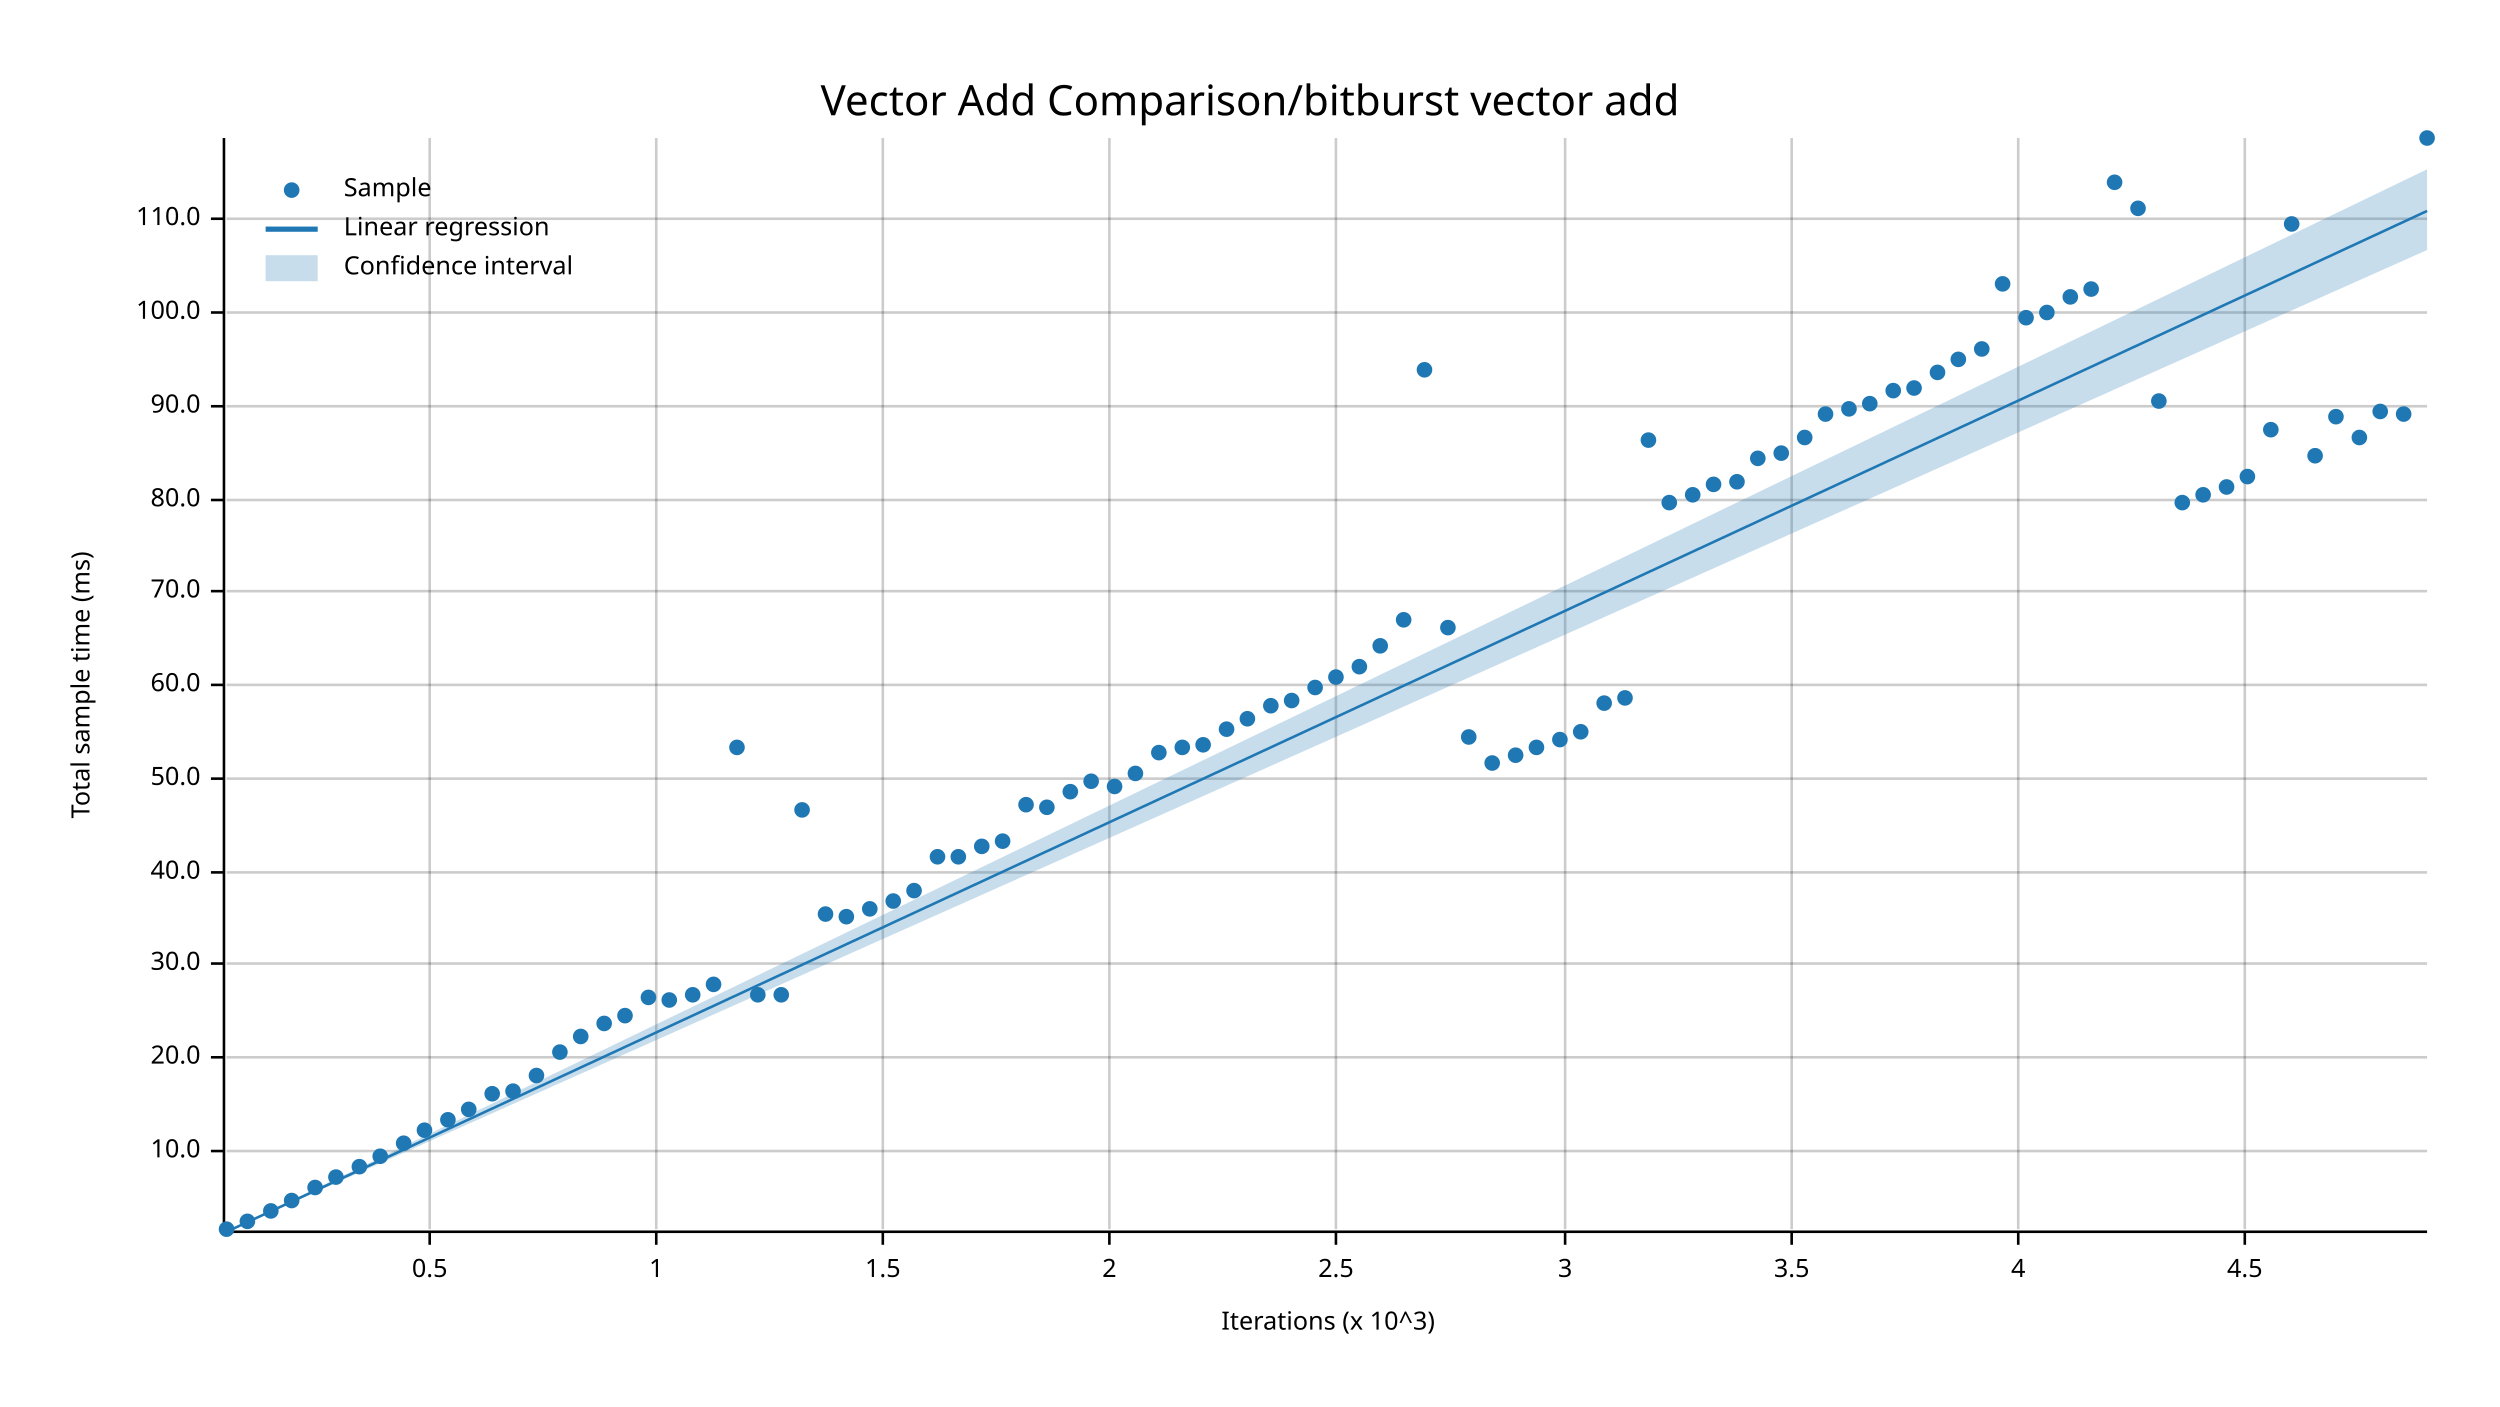
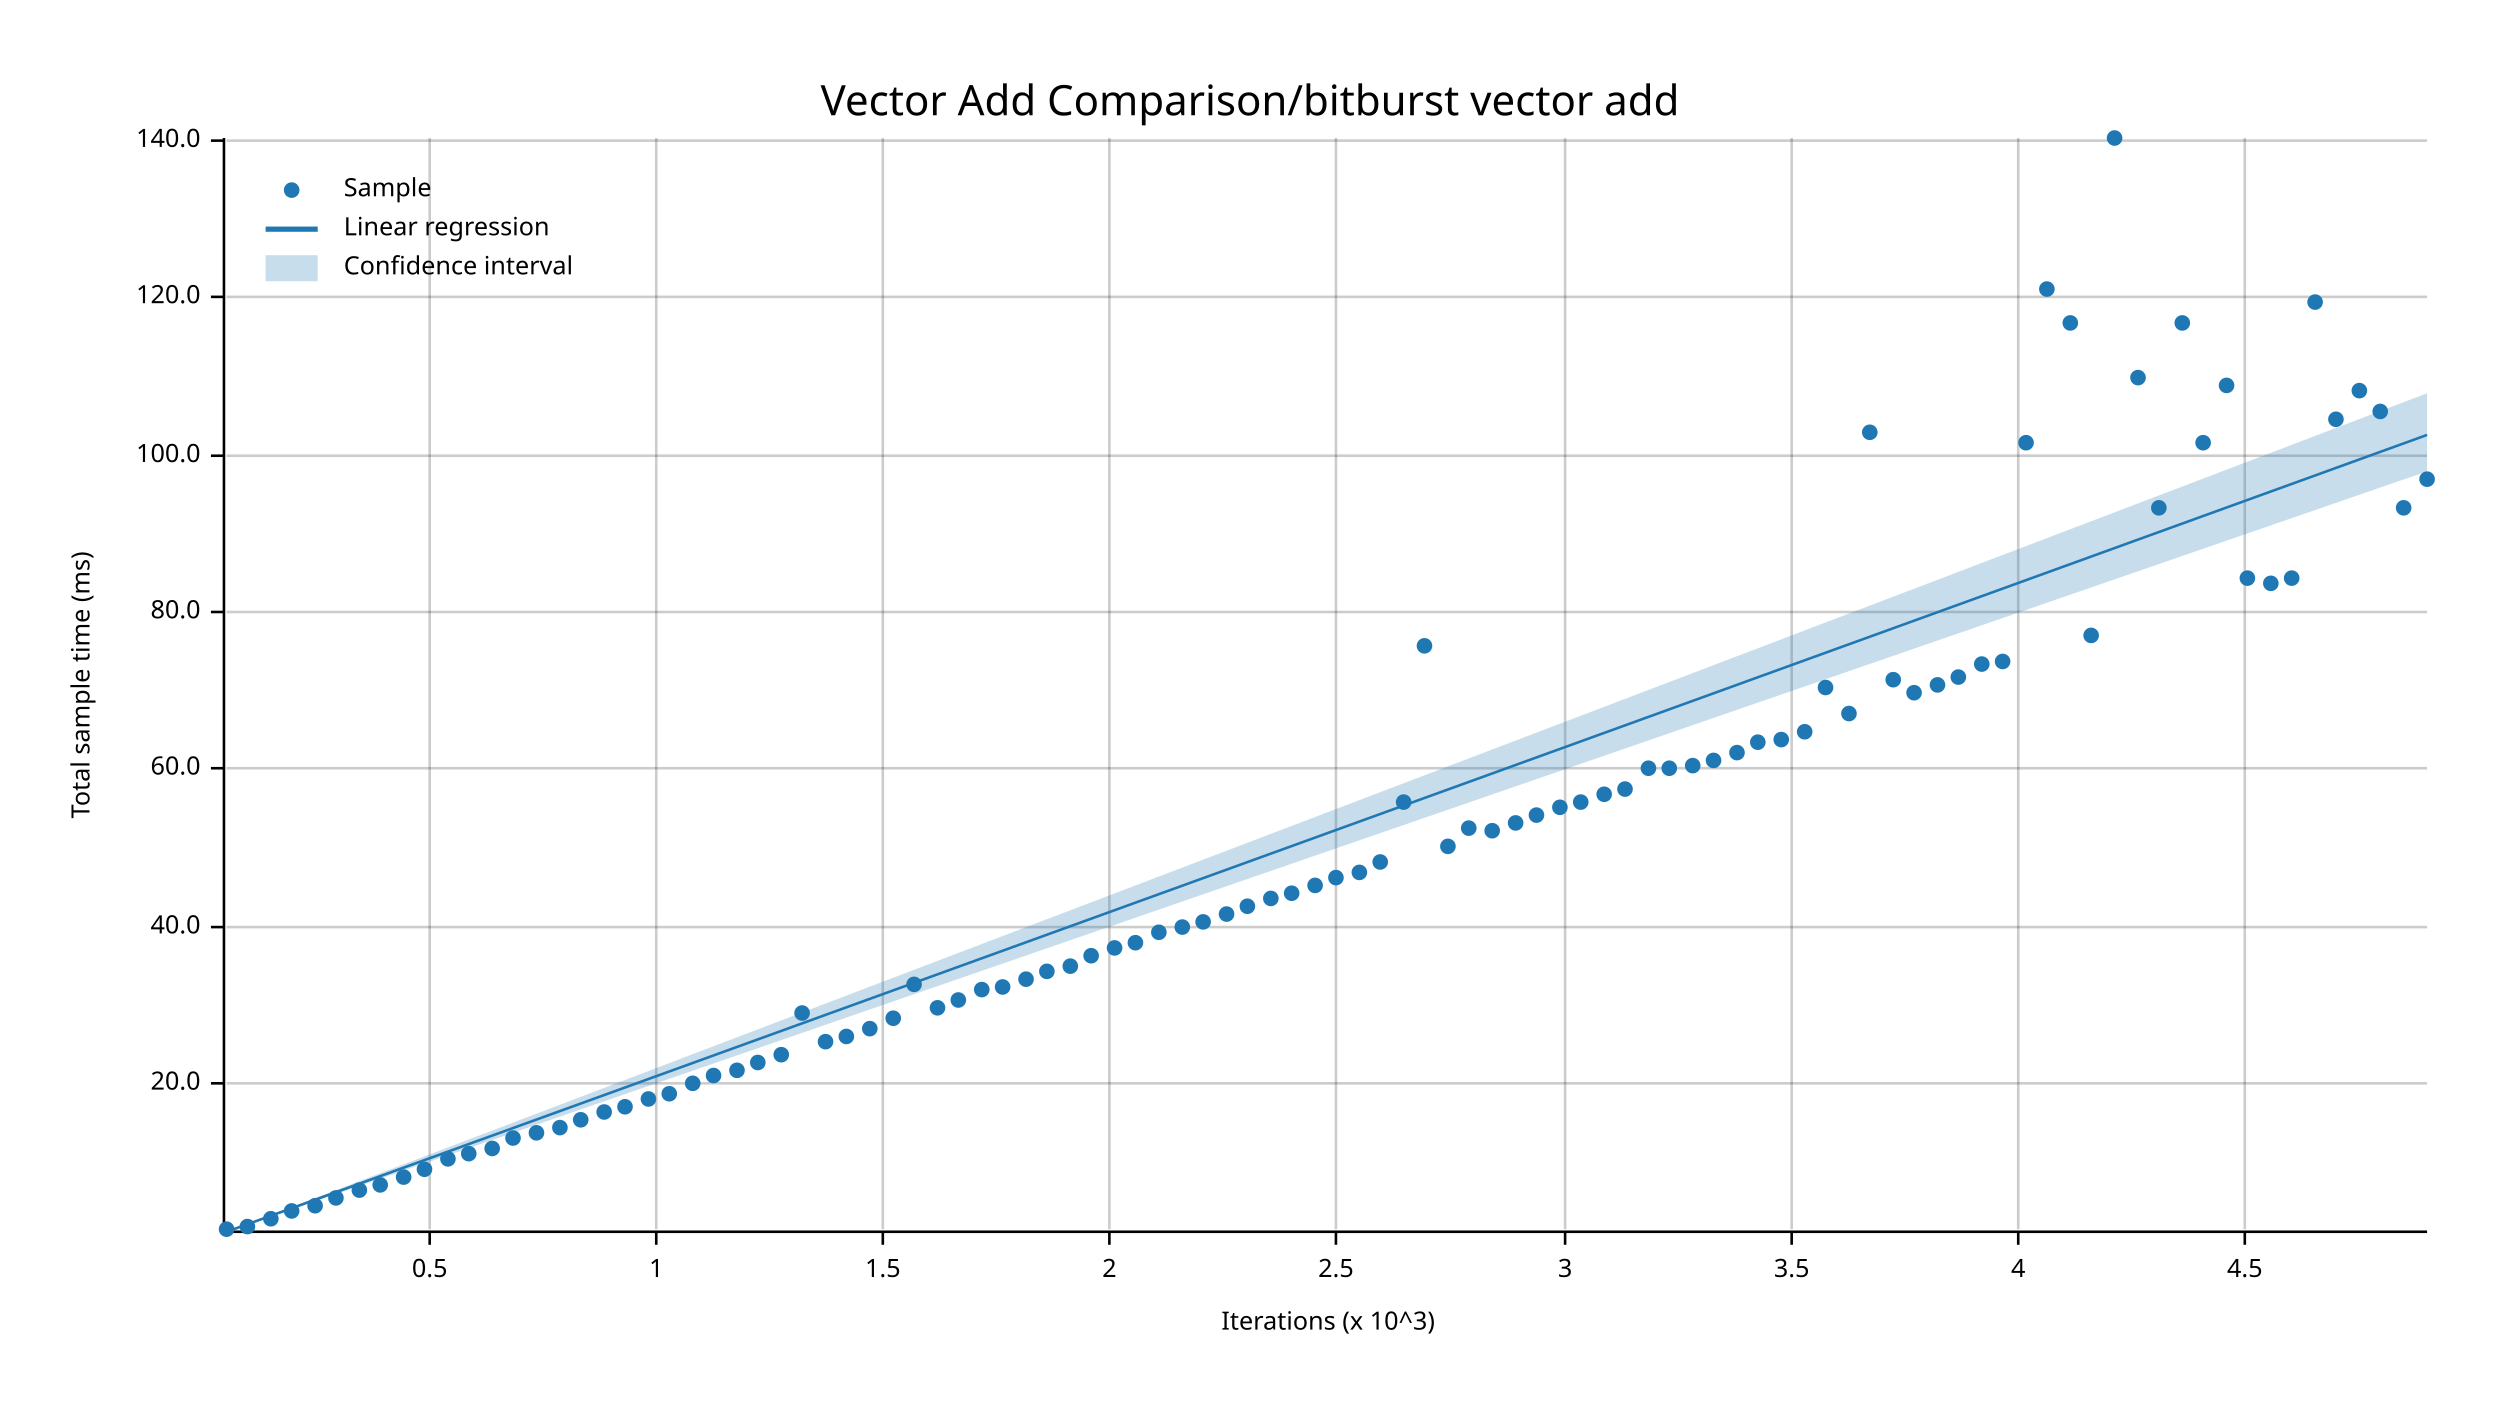
<svg xmlns="http://www.w3.org/2000/svg" width="960" height="540" viewBox="0 0 960 540">
  <text x="480" y="32" dy="0.76em" text-anchor="middle" font-family="sans-serif" font-size="16.129" opacity="1" fill="#000000">
Vector Add Comparison/bitburst vector add
</text>
  <text x="27" y="263" dy="0.76em" text-anchor="middle" font-family="sans-serif" font-size="9.677" opacity="1" fill="#000000" transform="rotate(270, 27, 263)">
Total sample time (ms)
</text>
  <text x="510" y="513" dy="-0.5ex" text-anchor="middle" font-family="sans-serif" font-size="9.677" opacity="1" fill="#000000">
Iterations (x 10^3)
</text>
  <line opacity="0.2" stroke="#000000" stroke-width="1" x1="165" y1="472" x2="165" y2="53" />
  <line opacity="0.2" stroke="#000000" stroke-width="1" x1="252" y1="472" x2="252" y2="53" />
  <line opacity="0.2" stroke="#000000" stroke-width="1" x1="339" y1="472" x2="339" y2="53" />
  <line opacity="0.2" stroke="#000000" stroke-width="1" x1="426" y1="472" x2="426" y2="53" />
  <line opacity="0.2" stroke="#000000" stroke-width="1" x1="513" y1="472" x2="513" y2="53" />
  <line opacity="0.2" stroke="#000000" stroke-width="1" x1="601" y1="472" x2="601" y2="53" />
  <line opacity="0.2" stroke="#000000" stroke-width="1" x1="688" y1="472" x2="688" y2="53" />
  <line opacity="0.2" stroke="#000000" stroke-width="1" x1="775" y1="472" x2="775" y2="53" />
  <line opacity="0.2" stroke="#000000" stroke-width="1" x1="862" y1="472" x2="862" y2="53" />
-   <line opacity="0.2" stroke="#000000" stroke-width="1" x1="87" y1="442" x2="932" y2="442" />
-   <line opacity="0.2" stroke="#000000" stroke-width="1" x1="87" y1="406" x2="932" y2="406" />
-   <line opacity="0.2" stroke="#000000" stroke-width="1" x1="87" y1="370" x2="932" y2="370" />
-   <line opacity="0.2" stroke="#000000" stroke-width="1" x1="87" y1="335" x2="932" y2="335" />
-   <line opacity="0.2" stroke="#000000" stroke-width="1" x1="87" y1="299" x2="932" y2="299" />
-   <line opacity="0.2" stroke="#000000" stroke-width="1" x1="87" y1="263" x2="932" y2="263" />
-   <line opacity="0.2" stroke="#000000" stroke-width="1" x1="87" y1="227" x2="932" y2="227" />
-   <line opacity="0.2" stroke="#000000" stroke-width="1" x1="87" y1="192" x2="932" y2="192" />
-   <line opacity="0.2" stroke="#000000" stroke-width="1" x1="87" y1="156" x2="932" y2="156" />
-   <line opacity="0.2" stroke="#000000" stroke-width="1" x1="87" y1="120" x2="932" y2="120" />
-   <line opacity="0.2" stroke="#000000" stroke-width="1" x1="87" y1="84" x2="932" y2="84" />
+   <line opacity="0.2" stroke="#000000" stroke-width="1" x1="87" y1="416" x2="932" y2="416" />
+   <line opacity="0.2" stroke="#000000" stroke-width="1" x1="87" y1="356" x2="932" y2="356" />
+   <line opacity="0.2" stroke="#000000" stroke-width="1" x1="87" y1="295" x2="932" y2="295" />
+   <line opacity="0.2" stroke="#000000" stroke-width="1" x1="87" y1="235" x2="932" y2="235" />
+   <line opacity="0.2" stroke="#000000" stroke-width="1" x1="87" y1="175" x2="932" y2="175" />
+   <line opacity="0.2" stroke="#000000" stroke-width="1" x1="87" y1="114" x2="932" y2="114" />
+   <line opacity="0.2" stroke="#000000" stroke-width="1" x1="87" y1="54" x2="932" y2="54" />
  <polyline fill="none" opacity="1" stroke="#000000" stroke-width="1" points="86,53 86,472 " />
-   <text x="77" y="442" dy="0.5ex" text-anchor="end" font-family="sans-serif" font-size="9.677" opacity="1" fill="#000000">
- 10.0
- </text>
-   <polyline fill="none" opacity="1" stroke="#000000" stroke-width="1" points="81,442 86,442 " />
-   <text x="77" y="406" dy="0.5ex" text-anchor="end" font-family="sans-serif" font-size="9.677" opacity="1" fill="#000000">
+   <text x="77" y="416" dy="0.5ex" text-anchor="end" font-family="sans-serif" font-size="9.677" opacity="1" fill="#000000">
20.0
</text>
-   <polyline fill="none" opacity="1" stroke="#000000" stroke-width="1" points="81,406 86,406 " />
-   <text x="77" y="370" dy="0.5ex" text-anchor="end" font-family="sans-serif" font-size="9.677" opacity="1" fill="#000000">
- 30.0
- </text>
-   <polyline fill="none" opacity="1" stroke="#000000" stroke-width="1" points="81,370 86,370 " />
-   <text x="77" y="335" dy="0.5ex" text-anchor="end" font-family="sans-serif" font-size="9.677" opacity="1" fill="#000000">
+   <polyline fill="none" opacity="1" stroke="#000000" stroke-width="1" points="81,416 86,416 " />
+   <text x="77" y="356" dy="0.5ex" text-anchor="end" font-family="sans-serif" font-size="9.677" opacity="1" fill="#000000">
40.0
</text>
-   <polyline fill="none" opacity="1" stroke="#000000" stroke-width="1" points="81,335 86,335 " />
-   <text x="77" y="299" dy="0.5ex" text-anchor="end" font-family="sans-serif" font-size="9.677" opacity="1" fill="#000000">
- 50.0
- </text>
-   <polyline fill="none" opacity="1" stroke="#000000" stroke-width="1" points="81,299 86,299 " />
-   <text x="77" y="263" dy="0.5ex" text-anchor="end" font-family="sans-serif" font-size="9.677" opacity="1" fill="#000000">
+   <polyline fill="none" opacity="1" stroke="#000000" stroke-width="1" points="81,356 86,356 " />
+   <text x="77" y="295" dy="0.5ex" text-anchor="end" font-family="sans-serif" font-size="9.677" opacity="1" fill="#000000">
60.0
</text>
-   <polyline fill="none" opacity="1" stroke="#000000" stroke-width="1" points="81,263 86,263 " />
-   <text x="77" y="227" dy="0.5ex" text-anchor="end" font-family="sans-serif" font-size="9.677" opacity="1" fill="#000000">
- 70.0
- </text>
-   <polyline fill="none" opacity="1" stroke="#000000" stroke-width="1" points="81,227 86,227 " />
-   <text x="77" y="192" dy="0.5ex" text-anchor="end" font-family="sans-serif" font-size="9.677" opacity="1" fill="#000000">
+   <polyline fill="none" opacity="1" stroke="#000000" stroke-width="1" points="81,295 86,295 " />
+   <text x="77" y="235" dy="0.5ex" text-anchor="end" font-family="sans-serif" font-size="9.677" opacity="1" fill="#000000">
80.0
</text>
-   <polyline fill="none" opacity="1" stroke="#000000" stroke-width="1" points="81,192 86,192 " />
-   <text x="77" y="156" dy="0.5ex" text-anchor="end" font-family="sans-serif" font-size="9.677" opacity="1" fill="#000000">
- 90.0
- </text>
-   <polyline fill="none" opacity="1" stroke="#000000" stroke-width="1" points="81,156 86,156 " />
-   <text x="77" y="120" dy="0.5ex" text-anchor="end" font-family="sans-serif" font-size="9.677" opacity="1" fill="#000000">
+   <polyline fill="none" opacity="1" stroke="#000000" stroke-width="1" points="81,235 86,235 " />
+   <text x="77" y="175" dy="0.5ex" text-anchor="end" font-family="sans-serif" font-size="9.677" opacity="1" fill="#000000">
100.0
</text>
-   <polyline fill="none" opacity="1" stroke="#000000" stroke-width="1" points="81,120 86,120 " />
-   <text x="77" y="84" dy="0.5ex" text-anchor="end" font-family="sans-serif" font-size="9.677" opacity="1" fill="#000000">
- 110.0
- </text>
-   <polyline fill="none" opacity="1" stroke="#000000" stroke-width="1" points="81,84 86,84 " />
+   <polyline fill="none" opacity="1" stroke="#000000" stroke-width="1" points="81,175 86,175 " />
+   <text x="77" y="114" dy="0.5ex" text-anchor="end" font-family="sans-serif" font-size="9.677" opacity="1" fill="#000000">
+ 120.0
+ </text>
+   <polyline fill="none" opacity="1" stroke="#000000" stroke-width="1" points="81,114 86,114 " />
+   <text x="77" y="54" dy="0.5ex" text-anchor="end" font-family="sans-serif" font-size="9.677" opacity="1" fill="#000000">
+ 140.0
+ </text>
+   <polyline fill="none" opacity="1" stroke="#000000" stroke-width="1" points="81,54 86,54 " />
  <polyline fill="none" opacity="1" stroke="#000000" stroke-width="1" points="87,473 932,473 " />
  <text x="165" y="483" dy="0.76em" text-anchor="middle" font-family="sans-serif" font-size="9.677" opacity="1" fill="#000000">
0.5
</text>
  <polyline fill="none" opacity="1" stroke="#000000" stroke-width="1" points="165,473 165,478 " />
  <text x="252" y="483" dy="0.76em" text-anchor="middle" font-family="sans-serif" font-size="9.677" opacity="1" fill="#000000">
1
</text>
  <polyline fill="none" opacity="1" stroke="#000000" stroke-width="1" points="252,473 252,478 " />
  <text x="339" y="483" dy="0.76em" text-anchor="middle" font-family="sans-serif" font-size="9.677" opacity="1" fill="#000000">
1.5
</text>
  <polyline fill="none" opacity="1" stroke="#000000" stroke-width="1" points="339,473 339,478 " />
  <text x="426" y="483" dy="0.76em" text-anchor="middle" font-family="sans-serif" font-size="9.677" opacity="1" fill="#000000">
2
</text>
  <polyline fill="none" opacity="1" stroke="#000000" stroke-width="1" points="426,473 426,478 " />
  <text x="513" y="483" dy="0.76em" text-anchor="middle" font-family="sans-serif" font-size="9.677" opacity="1" fill="#000000">
2.5
</text>
  <polyline fill="none" opacity="1" stroke="#000000" stroke-width="1" points="513,473 513,478 " />
  <text x="601" y="483" dy="0.76em" text-anchor="middle" font-family="sans-serif" font-size="9.677" opacity="1" fill="#000000">
3
</text>
  <polyline fill="none" opacity="1" stroke="#000000" stroke-width="1" points="601,473 601,478 " />
  <text x="688" y="483" dy="0.76em" text-anchor="middle" font-family="sans-serif" font-size="9.677" opacity="1" fill="#000000">
3.5
</text>
  <polyline fill="none" opacity="1" stroke="#000000" stroke-width="1" points="688,473 688,478 " />
  <text x="775" y="483" dy="0.76em" text-anchor="middle" font-family="sans-serif" font-size="9.677" opacity="1" fill="#000000">
4
</text>
  <polyline fill="none" opacity="1" stroke="#000000" stroke-width="1" points="775,473 775,478 " />
  <text x="862" y="483" dy="0.76em" text-anchor="middle" font-family="sans-serif" font-size="9.677" opacity="1" fill="#000000">
4.5
</text>
  <polyline fill="none" opacity="1" stroke="#000000" stroke-width="1" points="862,473 862,478 " />
  <circle cx="87" cy="472" r="3" opacity="1" fill="#1F78B4" stroke="none" stroke-width="1" />
-   <circle cx="95" cy="469" r="3" opacity="1" fill="#1F78B4" stroke="none" stroke-width="1" />
-   <circle cx="104" cy="465" r="3" opacity="1" fill="#1F78B4" stroke="none" stroke-width="1" />
-   <circle cx="112" cy="461" r="3" opacity="1" fill="#1F78B4" stroke="none" stroke-width="1" />
-   <circle cx="121" cy="456" r="3" opacity="1" fill="#1F78B4" stroke="none" stroke-width="1" />
-   <circle cx="129" cy="452" r="3" opacity="1" fill="#1F78B4" stroke="none" stroke-width="1" />
-   <circle cx="138" cy="448" r="3" opacity="1" fill="#1F78B4" stroke="none" stroke-width="1" />
-   <circle cx="146" cy="444" r="3" opacity="1" fill="#1F78B4" stroke="none" stroke-width="1" />
-   <circle cx="155" cy="439" r="3" opacity="1" fill="#1F78B4" stroke="none" stroke-width="1" />
-   <circle cx="163" cy="434" r="3" opacity="1" fill="#1F78B4" stroke="none" stroke-width="1" />
-   <circle cx="172" cy="430" r="3" opacity="1" fill="#1F78B4" stroke="none" stroke-width="1" />
-   <circle cx="180" cy="426" r="3" opacity="1" fill="#1F78B4" stroke="none" stroke-width="1" />
-   <circle cx="189" cy="420" r="3" opacity="1" fill="#1F78B4" stroke="none" stroke-width="1" />
-   <circle cx="197" cy="419" r="3" opacity="1" fill="#1F78B4" stroke="none" stroke-width="1" />
-   <circle cx="206" cy="413" r="3" opacity="1" fill="#1F78B4" stroke="none" stroke-width="1" />
-   <circle cx="215" cy="404" r="3" opacity="1" fill="#1F78B4" stroke="none" stroke-width="1" />
-   <circle cx="223" cy="398" r="3" opacity="1" fill="#1F78B4" stroke="none" stroke-width="1" />
-   <circle cx="232" cy="393" r="3" opacity="1" fill="#1F78B4" stroke="none" stroke-width="1" />
-   <circle cx="240" cy="390" r="3" opacity="1" fill="#1F78B4" stroke="none" stroke-width="1" />
-   <circle cx="249" cy="383" r="3" opacity="1" fill="#1F78B4" stroke="none" stroke-width="1" />
-   <circle cx="257" cy="384" r="3" opacity="1" fill="#1F78B4" stroke="none" stroke-width="1" />
-   <circle cx="266" cy="382" r="3" opacity="1" fill="#1F78B4" stroke="none" stroke-width="1" />
-   <circle cx="274" cy="378" r="3" opacity="1" fill="#1F78B4" stroke="none" stroke-width="1" />
-   <circle cx="283" cy="287" r="3" opacity="1" fill="#1F78B4" stroke="none" stroke-width="1" />
-   <circle cx="291" cy="382" r="3" opacity="1" fill="#1F78B4" stroke="none" stroke-width="1" />
-   <circle cx="300" cy="382" r="3" opacity="1" fill="#1F78B4" stroke="none" stroke-width="1" />
-   <circle cx="308" cy="311" r="3" opacity="1" fill="#1F78B4" stroke="none" stroke-width="1" />
-   <circle cx="317" cy="351" r="3" opacity="1" fill="#1F78B4" stroke="none" stroke-width="1" />
-   <circle cx="325" cy="352" r="3" opacity="1" fill="#1F78B4" stroke="none" stroke-width="1" />
-   <circle cx="334" cy="349" r="3" opacity="1" fill="#1F78B4" stroke="none" stroke-width="1" />
-   <circle cx="343" cy="346" r="3" opacity="1" fill="#1F78B4" stroke="none" stroke-width="1" />
-   <circle cx="351" cy="342" r="3" opacity="1" fill="#1F78B4" stroke="none" stroke-width="1" />
-   <circle cx="360" cy="329" r="3" opacity="1" fill="#1F78B4" stroke="none" stroke-width="1" />
-   <circle cx="368" cy="329" r="3" opacity="1" fill="#1F78B4" stroke="none" stroke-width="1" />
-   <circle cx="377" cy="325" r="3" opacity="1" fill="#1F78B4" stroke="none" stroke-width="1" />
-   <circle cx="385" cy="323" r="3" opacity="1" fill="#1F78B4" stroke="none" stroke-width="1" />
-   <circle cx="394" cy="309" r="3" opacity="1" fill="#1F78B4" stroke="none" stroke-width="1" />
-   <circle cx="402" cy="310" r="3" opacity="1" fill="#1F78B4" stroke="none" stroke-width="1" />
-   <circle cx="411" cy="304" r="3" opacity="1" fill="#1F78B4" stroke="none" stroke-width="1" />
-   <circle cx="419" cy="300" r="3" opacity="1" fill="#1F78B4" stroke="none" stroke-width="1" />
-   <circle cx="428" cy="302" r="3" opacity="1" fill="#1F78B4" stroke="none" stroke-width="1" />
-   <circle cx="436" cy="297" r="3" opacity="1" fill="#1F78B4" stroke="none" stroke-width="1" />
-   <circle cx="445" cy="289" r="3" opacity="1" fill="#1F78B4" stroke="none" stroke-width="1" />
-   <circle cx="454" cy="287" r="3" opacity="1" fill="#1F78B4" stroke="none" stroke-width="1" />
-   <circle cx="462" cy="286" r="3" opacity="1" fill="#1F78B4" stroke="none" stroke-width="1" />
-   <circle cx="471" cy="280" r="3" opacity="1" fill="#1F78B4" stroke="none" stroke-width="1" />
-   <circle cx="479" cy="276" r="3" opacity="1" fill="#1F78B4" stroke="none" stroke-width="1" />
-   <circle cx="488" cy="271" r="3" opacity="1" fill="#1F78B4" stroke="none" stroke-width="1" />
-   <circle cx="496" cy="269" r="3" opacity="1" fill="#1F78B4" stroke="none" stroke-width="1" />
-   <circle cx="505" cy="264" r="3" opacity="1" fill="#1F78B4" stroke="none" stroke-width="1" />
-   <circle cx="513" cy="260" r="3" opacity="1" fill="#1F78B4" stroke="none" stroke-width="1" />
-   <circle cx="522" cy="256" r="3" opacity="1" fill="#1F78B4" stroke="none" stroke-width="1" />
-   <circle cx="530" cy="248" r="3" opacity="1" fill="#1F78B4" stroke="none" stroke-width="1" />
-   <circle cx="539" cy="238" r="3" opacity="1" fill="#1F78B4" stroke="none" stroke-width="1" />
-   <circle cx="547" cy="142" r="3" opacity="1" fill="#1F78B4" stroke="none" stroke-width="1" />
-   <circle cx="556" cy="241" r="3" opacity="1" fill="#1F78B4" stroke="none" stroke-width="1" />
-   <circle cx="564" cy="283" r="3" opacity="1" fill="#1F78B4" stroke="none" stroke-width="1" />
-   <circle cx="573" cy="293" r="3" opacity="1" fill="#1F78B4" stroke="none" stroke-width="1" />
-   <circle cx="582" cy="290" r="3" opacity="1" fill="#1F78B4" stroke="none" stroke-width="1" />
-   <circle cx="590" cy="287" r="3" opacity="1" fill="#1F78B4" stroke="none" stroke-width="1" />
-   <circle cx="599" cy="284" r="3" opacity="1" fill="#1F78B4" stroke="none" stroke-width="1" />
-   <circle cx="607" cy="281" r="3" opacity="1" fill="#1F78B4" stroke="none" stroke-width="1" />
-   <circle cx="616" cy="270" r="3" opacity="1" fill="#1F78B4" stroke="none" stroke-width="1" />
-   <circle cx="624" cy="268" r="3" opacity="1" fill="#1F78B4" stroke="none" stroke-width="1" />
-   <circle cx="633" cy="169" r="3" opacity="1" fill="#1F78B4" stroke="none" stroke-width="1" />
-   <circle cx="641" cy="193" r="3" opacity="1" fill="#1F78B4" stroke="none" stroke-width="1" />
-   <circle cx="650" cy="190" r="3" opacity="1" fill="#1F78B4" stroke="none" stroke-width="1" />
-   <circle cx="658" cy="186" r="3" opacity="1" fill="#1F78B4" stroke="none" stroke-width="1" />
-   <circle cx="667" cy="185" r="3" opacity="1" fill="#1F78B4" stroke="none" stroke-width="1" />
-   <circle cx="675" cy="176" r="3" opacity="1" fill="#1F78B4" stroke="none" stroke-width="1" />
-   <circle cx="684" cy="174" r="3" opacity="1" fill="#1F78B4" stroke="none" stroke-width="1" />
-   <circle cx="693" cy="168" r="3" opacity="1" fill="#1F78B4" stroke="none" stroke-width="1" />
-   <circle cx="701" cy="159" r="3" opacity="1" fill="#1F78B4" stroke="none" stroke-width="1" />
-   <circle cx="710" cy="157" r="3" opacity="1" fill="#1F78B4" stroke="none" stroke-width="1" />
-   <circle cx="718" cy="155" r="3" opacity="1" fill="#1F78B4" stroke="none" stroke-width="1" />
-   <circle cx="727" cy="150" r="3" opacity="1" fill="#1F78B4" stroke="none" stroke-width="1" />
-   <circle cx="735" cy="149" r="3" opacity="1" fill="#1F78B4" stroke="none" stroke-width="1" />
-   <circle cx="744" cy="143" r="3" opacity="1" fill="#1F78B4" stroke="none" stroke-width="1" />
-   <circle cx="752" cy="138" r="3" opacity="1" fill="#1F78B4" stroke="none" stroke-width="1" />
-   <circle cx="761" cy="134" r="3" opacity="1" fill="#1F78B4" stroke="none" stroke-width="1" />
-   <circle cx="769" cy="109" r="3" opacity="1" fill="#1F78B4" stroke="none" stroke-width="1" />
-   <circle cx="778" cy="122" r="3" opacity="1" fill="#1F78B4" stroke="none" stroke-width="1" />
-   <circle cx="786" cy="120" r="3" opacity="1" fill="#1F78B4" stroke="none" stroke-width="1" />
-   <circle cx="795" cy="114" r="3" opacity="1" fill="#1F78B4" stroke="none" stroke-width="1" />
-   <circle cx="803" cy="111" r="3" opacity="1" fill="#1F78B4" stroke="none" stroke-width="1" />
-   <circle cx="812" cy="70" r="3" opacity="1" fill="#1F78B4" stroke="none" stroke-width="1" />
-   <circle cx="821" cy="80" r="3" opacity="1" fill="#1F78B4" stroke="none" stroke-width="1" />
-   <circle cx="829" cy="154" r="3" opacity="1" fill="#1F78B4" stroke="none" stroke-width="1" />
-   <circle cx="838" cy="193" r="3" opacity="1" fill="#1F78B4" stroke="none" stroke-width="1" />
-   <circle cx="846" cy="190" r="3" opacity="1" fill="#1F78B4" stroke="none" stroke-width="1" />
-   <circle cx="855" cy="187" r="3" opacity="1" fill="#1F78B4" stroke="none" stroke-width="1" />
-   <circle cx="863" cy="183" r="3" opacity="1" fill="#1F78B4" stroke="none" stroke-width="1" />
-   <circle cx="872" cy="165" r="3" opacity="1" fill="#1F78B4" stroke="none" stroke-width="1" />
-   <circle cx="880" cy="86" r="3" opacity="1" fill="#1F78B4" stroke="none" stroke-width="1" />
-   <circle cx="889" cy="175" r="3" opacity="1" fill="#1F78B4" stroke="none" stroke-width="1" />
-   <circle cx="897" cy="160" r="3" opacity="1" fill="#1F78B4" stroke="none" stroke-width="1" />
-   <circle cx="906" cy="168" r="3" opacity="1" fill="#1F78B4" stroke="none" stroke-width="1" />
+   <circle cx="95" cy="471" r="3" opacity="1" fill="#1F78B4" stroke="none" stroke-width="1" />
+   <circle cx="104" cy="468" r="3" opacity="1" fill="#1F78B4" stroke="none" stroke-width="1" />
+   <circle cx="112" cy="465" r="3" opacity="1" fill="#1F78B4" stroke="none" stroke-width="1" />
+   <circle cx="121" cy="463" r="3" opacity="1" fill="#1F78B4" stroke="none" stroke-width="1" />
+   <circle cx="129" cy="460" r="3" opacity="1" fill="#1F78B4" stroke="none" stroke-width="1" />
+   <circle cx="138" cy="457" r="3" opacity="1" fill="#1F78B4" stroke="none" stroke-width="1" />
+   <circle cx="146" cy="455" r="3" opacity="1" fill="#1F78B4" stroke="none" stroke-width="1" />
+   <circle cx="155" cy="452" r="3" opacity="1" fill="#1F78B4" stroke="none" stroke-width="1" />
+   <circle cx="163" cy="449" r="3" opacity="1" fill="#1F78B4" stroke="none" stroke-width="1" />
+   <circle cx="172" cy="445" r="3" opacity="1" fill="#1F78B4" stroke="none" stroke-width="1" />
+   <circle cx="180" cy="443" r="3" opacity="1" fill="#1F78B4" stroke="none" stroke-width="1" />
+   <circle cx="189" cy="441" r="3" opacity="1" fill="#1F78B4" stroke="none" stroke-width="1" />
+   <circle cx="197" cy="437" r="3" opacity="1" fill="#1F78B4" stroke="none" stroke-width="1" />
+   <circle cx="206" cy="435" r="3" opacity="1" fill="#1F78B4" stroke="none" stroke-width="1" />
+   <circle cx="215" cy="433" r="3" opacity="1" fill="#1F78B4" stroke="none" stroke-width="1" />
+   <circle cx="223" cy="430" r="3" opacity="1" fill="#1F78B4" stroke="none" stroke-width="1" />
+   <circle cx="232" cy="427" r="3" opacity="1" fill="#1F78B4" stroke="none" stroke-width="1" />
+   <circle cx="240" cy="425" r="3" opacity="1" fill="#1F78B4" stroke="none" stroke-width="1" />
+   <circle cx="249" cy="422" r="3" opacity="1" fill="#1F78B4" stroke="none" stroke-width="1" />
+   <circle cx="257" cy="420" r="3" opacity="1" fill="#1F78B4" stroke="none" stroke-width="1" />
+   <circle cx="266" cy="416" r="3" opacity="1" fill="#1F78B4" stroke="none" stroke-width="1" />
+   <circle cx="274" cy="413" r="3" opacity="1" fill="#1F78B4" stroke="none" stroke-width="1" />
+   <circle cx="283" cy="411" r="3" opacity="1" fill="#1F78B4" stroke="none" stroke-width="1" />
+   <circle cx="291" cy="408" r="3" opacity="1" fill="#1F78B4" stroke="none" stroke-width="1" />
+   <circle cx="300" cy="405" r="3" opacity="1" fill="#1F78B4" stroke="none" stroke-width="1" />
+   <circle cx="308" cy="389" r="3" opacity="1" fill="#1F78B4" stroke="none" stroke-width="1" />
+   <circle cx="317" cy="400" r="3" opacity="1" fill="#1F78B4" stroke="none" stroke-width="1" />
+   <circle cx="325" cy="398" r="3" opacity="1" fill="#1F78B4" stroke="none" stroke-width="1" />
+   <circle cx="334" cy="395" r="3" opacity="1" fill="#1F78B4" stroke="none" stroke-width="1" />
+   <circle cx="343" cy="391" r="3" opacity="1" fill="#1F78B4" stroke="none" stroke-width="1" />
+   <circle cx="351" cy="378" r="3" opacity="1" fill="#1F78B4" stroke="none" stroke-width="1" />
+   <circle cx="360" cy="387" r="3" opacity="1" fill="#1F78B4" stroke="none" stroke-width="1" />
+   <circle cx="368" cy="384" r="3" opacity="1" fill="#1F78B4" stroke="none" stroke-width="1" />
+   <circle cx="377" cy="380" r="3" opacity="1" fill="#1F78B4" stroke="none" stroke-width="1" />
+   <circle cx="385" cy="379" r="3" opacity="1" fill="#1F78B4" stroke="none" stroke-width="1" />
+   <circle cx="394" cy="376" r="3" opacity="1" fill="#1F78B4" stroke="none" stroke-width="1" />
+   <circle cx="402" cy="373" r="3" opacity="1" fill="#1F78B4" stroke="none" stroke-width="1" />
+   <circle cx="411" cy="371" r="3" opacity="1" fill="#1F78B4" stroke="none" stroke-width="1" />
+   <circle cx="419" cy="367" r="3" opacity="1" fill="#1F78B4" stroke="none" stroke-width="1" />
+   <circle cx="428" cy="364" r="3" opacity="1" fill="#1F78B4" stroke="none" stroke-width="1" />
+   <circle cx="436" cy="362" r="3" opacity="1" fill="#1F78B4" stroke="none" stroke-width="1" />
+   <circle cx="445" cy="358" r="3" opacity="1" fill="#1F78B4" stroke="none" stroke-width="1" />
+   <circle cx="454" cy="356" r="3" opacity="1" fill="#1F78B4" stroke="none" stroke-width="1" />
+   <circle cx="462" cy="354" r="3" opacity="1" fill="#1F78B4" stroke="none" stroke-width="1" />
+   <circle cx="471" cy="351" r="3" opacity="1" fill="#1F78B4" stroke="none" stroke-width="1" />
+   <circle cx="479" cy="348" r="3" opacity="1" fill="#1F78B4" stroke="none" stroke-width="1" />
+   <circle cx="488" cy="345" r="3" opacity="1" fill="#1F78B4" stroke="none" stroke-width="1" />
+   <circle cx="496" cy="343" r="3" opacity="1" fill="#1F78B4" stroke="none" stroke-width="1" />
+   <circle cx="505" cy="340" r="3" opacity="1" fill="#1F78B4" stroke="none" stroke-width="1" />
+   <circle cx="513" cy="337" r="3" opacity="1" fill="#1F78B4" stroke="none" stroke-width="1" />
+   <circle cx="522" cy="335" r="3" opacity="1" fill="#1F78B4" stroke="none" stroke-width="1" />
+   <circle cx="530" cy="331" r="3" opacity="1" fill="#1F78B4" stroke="none" stroke-width="1" />
+   <circle cx="539" cy="308" r="3" opacity="1" fill="#1F78B4" stroke="none" stroke-width="1" />
+   <circle cx="547" cy="248" r="3" opacity="1" fill="#1F78B4" stroke="none" stroke-width="1" />
+   <circle cx="556" cy="325" r="3" opacity="1" fill="#1F78B4" stroke="none" stroke-width="1" />
+   <circle cx="564" cy="318" r="3" opacity="1" fill="#1F78B4" stroke="none" stroke-width="1" />
+   <circle cx="573" cy="319" r="3" opacity="1" fill="#1F78B4" stroke="none" stroke-width="1" />
+   <circle cx="582" cy="316" r="3" opacity="1" fill="#1F78B4" stroke="none" stroke-width="1" />
+   <circle cx="590" cy="313" r="3" opacity="1" fill="#1F78B4" stroke="none" stroke-width="1" />
+   <circle cx="599" cy="310" r="3" opacity="1" fill="#1F78B4" stroke="none" stroke-width="1" />
+   <circle cx="607" cy="308" r="3" opacity="1" fill="#1F78B4" stroke="none" stroke-width="1" />
+   <circle cx="616" cy="305" r="3" opacity="1" fill="#1F78B4" stroke="none" stroke-width="1" />
+   <circle cx="624" cy="303" r="3" opacity="1" fill="#1F78B4" stroke="none" stroke-width="1" />
+   <circle cx="633" cy="295" r="3" opacity="1" fill="#1F78B4" stroke="none" stroke-width="1" />
+   <circle cx="641" cy="295" r="3" opacity="1" fill="#1F78B4" stroke="none" stroke-width="1" />
+   <circle cx="650" cy="294" r="3" opacity="1" fill="#1F78B4" stroke="none" stroke-width="1" />
+   <circle cx="658" cy="292" r="3" opacity="1" fill="#1F78B4" stroke="none" stroke-width="1" />
+   <circle cx="667" cy="289" r="3" opacity="1" fill="#1F78B4" stroke="none" stroke-width="1" />
+   <circle cx="675" cy="285" r="3" opacity="1" fill="#1F78B4" stroke="none" stroke-width="1" />
+   <circle cx="684" cy="284" r="3" opacity="1" fill="#1F78B4" stroke="none" stroke-width="1" />
+   <circle cx="693" cy="281" r="3" opacity="1" fill="#1F78B4" stroke="none" stroke-width="1" />
+   <circle cx="701" cy="264" r="3" opacity="1" fill="#1F78B4" stroke="none" stroke-width="1" />
+   <circle cx="710" cy="274" r="3" opacity="1" fill="#1F78B4" stroke="none" stroke-width="1" />
+   <circle cx="718" cy="166" r="3" opacity="1" fill="#1F78B4" stroke="none" stroke-width="1" />
+   <circle cx="727" cy="261" r="3" opacity="1" fill="#1F78B4" stroke="none" stroke-width="1" />
+   <circle cx="735" cy="266" r="3" opacity="1" fill="#1F78B4" stroke="none" stroke-width="1" />
+   <circle cx="744" cy="263" r="3" opacity="1" fill="#1F78B4" stroke="none" stroke-width="1" />
+   <circle cx="752" cy="260" r="3" opacity="1" fill="#1F78B4" stroke="none" stroke-width="1" />
+   <circle cx="761" cy="255" r="3" opacity="1" fill="#1F78B4" stroke="none" stroke-width="1" />
+   <circle cx="769" cy="254" r="3" opacity="1" fill="#1F78B4" stroke="none" stroke-width="1" />
+   <circle cx="778" cy="170" r="3" opacity="1" fill="#1F78B4" stroke="none" stroke-width="1" />
+   <circle cx="786" cy="111" r="3" opacity="1" fill="#1F78B4" stroke="none" stroke-width="1" />
+   <circle cx="795" cy="124" r="3" opacity="1" fill="#1F78B4" stroke="none" stroke-width="1" />
+   <circle cx="803" cy="244" r="3" opacity="1" fill="#1F78B4" stroke="none" stroke-width="1" />
+   <circle cx="812" cy="53" r="3" opacity="1" fill="#1F78B4" stroke="none" stroke-width="1" />
+   <circle cx="821" cy="145" r="3" opacity="1" fill="#1F78B4" stroke="none" stroke-width="1" />
+   <circle cx="829" cy="195" r="3" opacity="1" fill="#1F78B4" stroke="none" stroke-width="1" />
+   <circle cx="838" cy="124" r="3" opacity="1" fill="#1F78B4" stroke="none" stroke-width="1" />
+   <circle cx="846" cy="170" r="3" opacity="1" fill="#1F78B4" stroke="none" stroke-width="1" />
+   <circle cx="855" cy="148" r="3" opacity="1" fill="#1F78B4" stroke="none" stroke-width="1" />
+   <circle cx="863" cy="222" r="3" opacity="1" fill="#1F78B4" stroke="none" stroke-width="1" />
+   <circle cx="872" cy="224" r="3" opacity="1" fill="#1F78B4" stroke="none" stroke-width="1" />
+   <circle cx="880" cy="222" r="3" opacity="1" fill="#1F78B4" stroke="none" stroke-width="1" />
+   <circle cx="889" cy="116" r="3" opacity="1" fill="#1F78B4" stroke="none" stroke-width="1" />
+   <circle cx="897" cy="161" r="3" opacity="1" fill="#1F78B4" stroke="none" stroke-width="1" />
+   <circle cx="906" cy="150" r="3" opacity="1" fill="#1F78B4" stroke="none" stroke-width="1" />
  <circle cx="914" cy="158" r="3" opacity="1" fill="#1F78B4" stroke="none" stroke-width="1" />
-   <circle cx="923" cy="159" r="3" opacity="1" fill="#1F78B4" stroke="none" stroke-width="1" />
-   <circle cx="932" cy="53" r="3" opacity="1" fill="#1F78B4" stroke="none" stroke-width="1" />
-   <polyline fill="none" opacity="1" stroke="#1F78B4" stroke-width="1" points="87,473 932,81 " />
-   <polygon opacity="0.25" fill="#1F78B4" points="87,473 932,96 932,65 " />
+   <circle cx="923" cy="195" r="3" opacity="1" fill="#1F78B4" stroke="none" stroke-width="1" />
+   <circle cx="932" cy="184" r="3" opacity="1" fill="#1F78B4" stroke="none" stroke-width="1" />
+   <polyline fill="none" opacity="1" stroke="#1F78B4" stroke-width="1" points="87,473 932,167 " />
+   <polygon opacity="0.25" fill="#1F78B4" points="87,473 932,181 932,151 " />
  <text x="132" y="68" dy="0.76em" text-anchor="start" font-family="sans-serif" font-size="9.677" opacity="1" fill="#000000">
Sample
</text>
  <text x="132" y="83" dy="0.76em" text-anchor="start" font-family="sans-serif" font-size="9.677" opacity="1" fill="#000000">
Linear regression
</text>
  <text x="132" y="98" dy="0.76em" text-anchor="start" font-family="sans-serif" font-size="9.677" opacity="1" fill="#000000">
Confidence interval
</text>
  <circle cx="112" cy="73" r="3" opacity="1" fill="#1F78B4" stroke="none" stroke-width="1" />
  <polyline fill="none" opacity="1" stroke="#1F78B4" stroke-width="2" points="102,88 122,88 " />
  <rect x="102" y="98" width="20" height="10" opacity="0.25" fill="#1F78B4" stroke="none" />
</svg>
